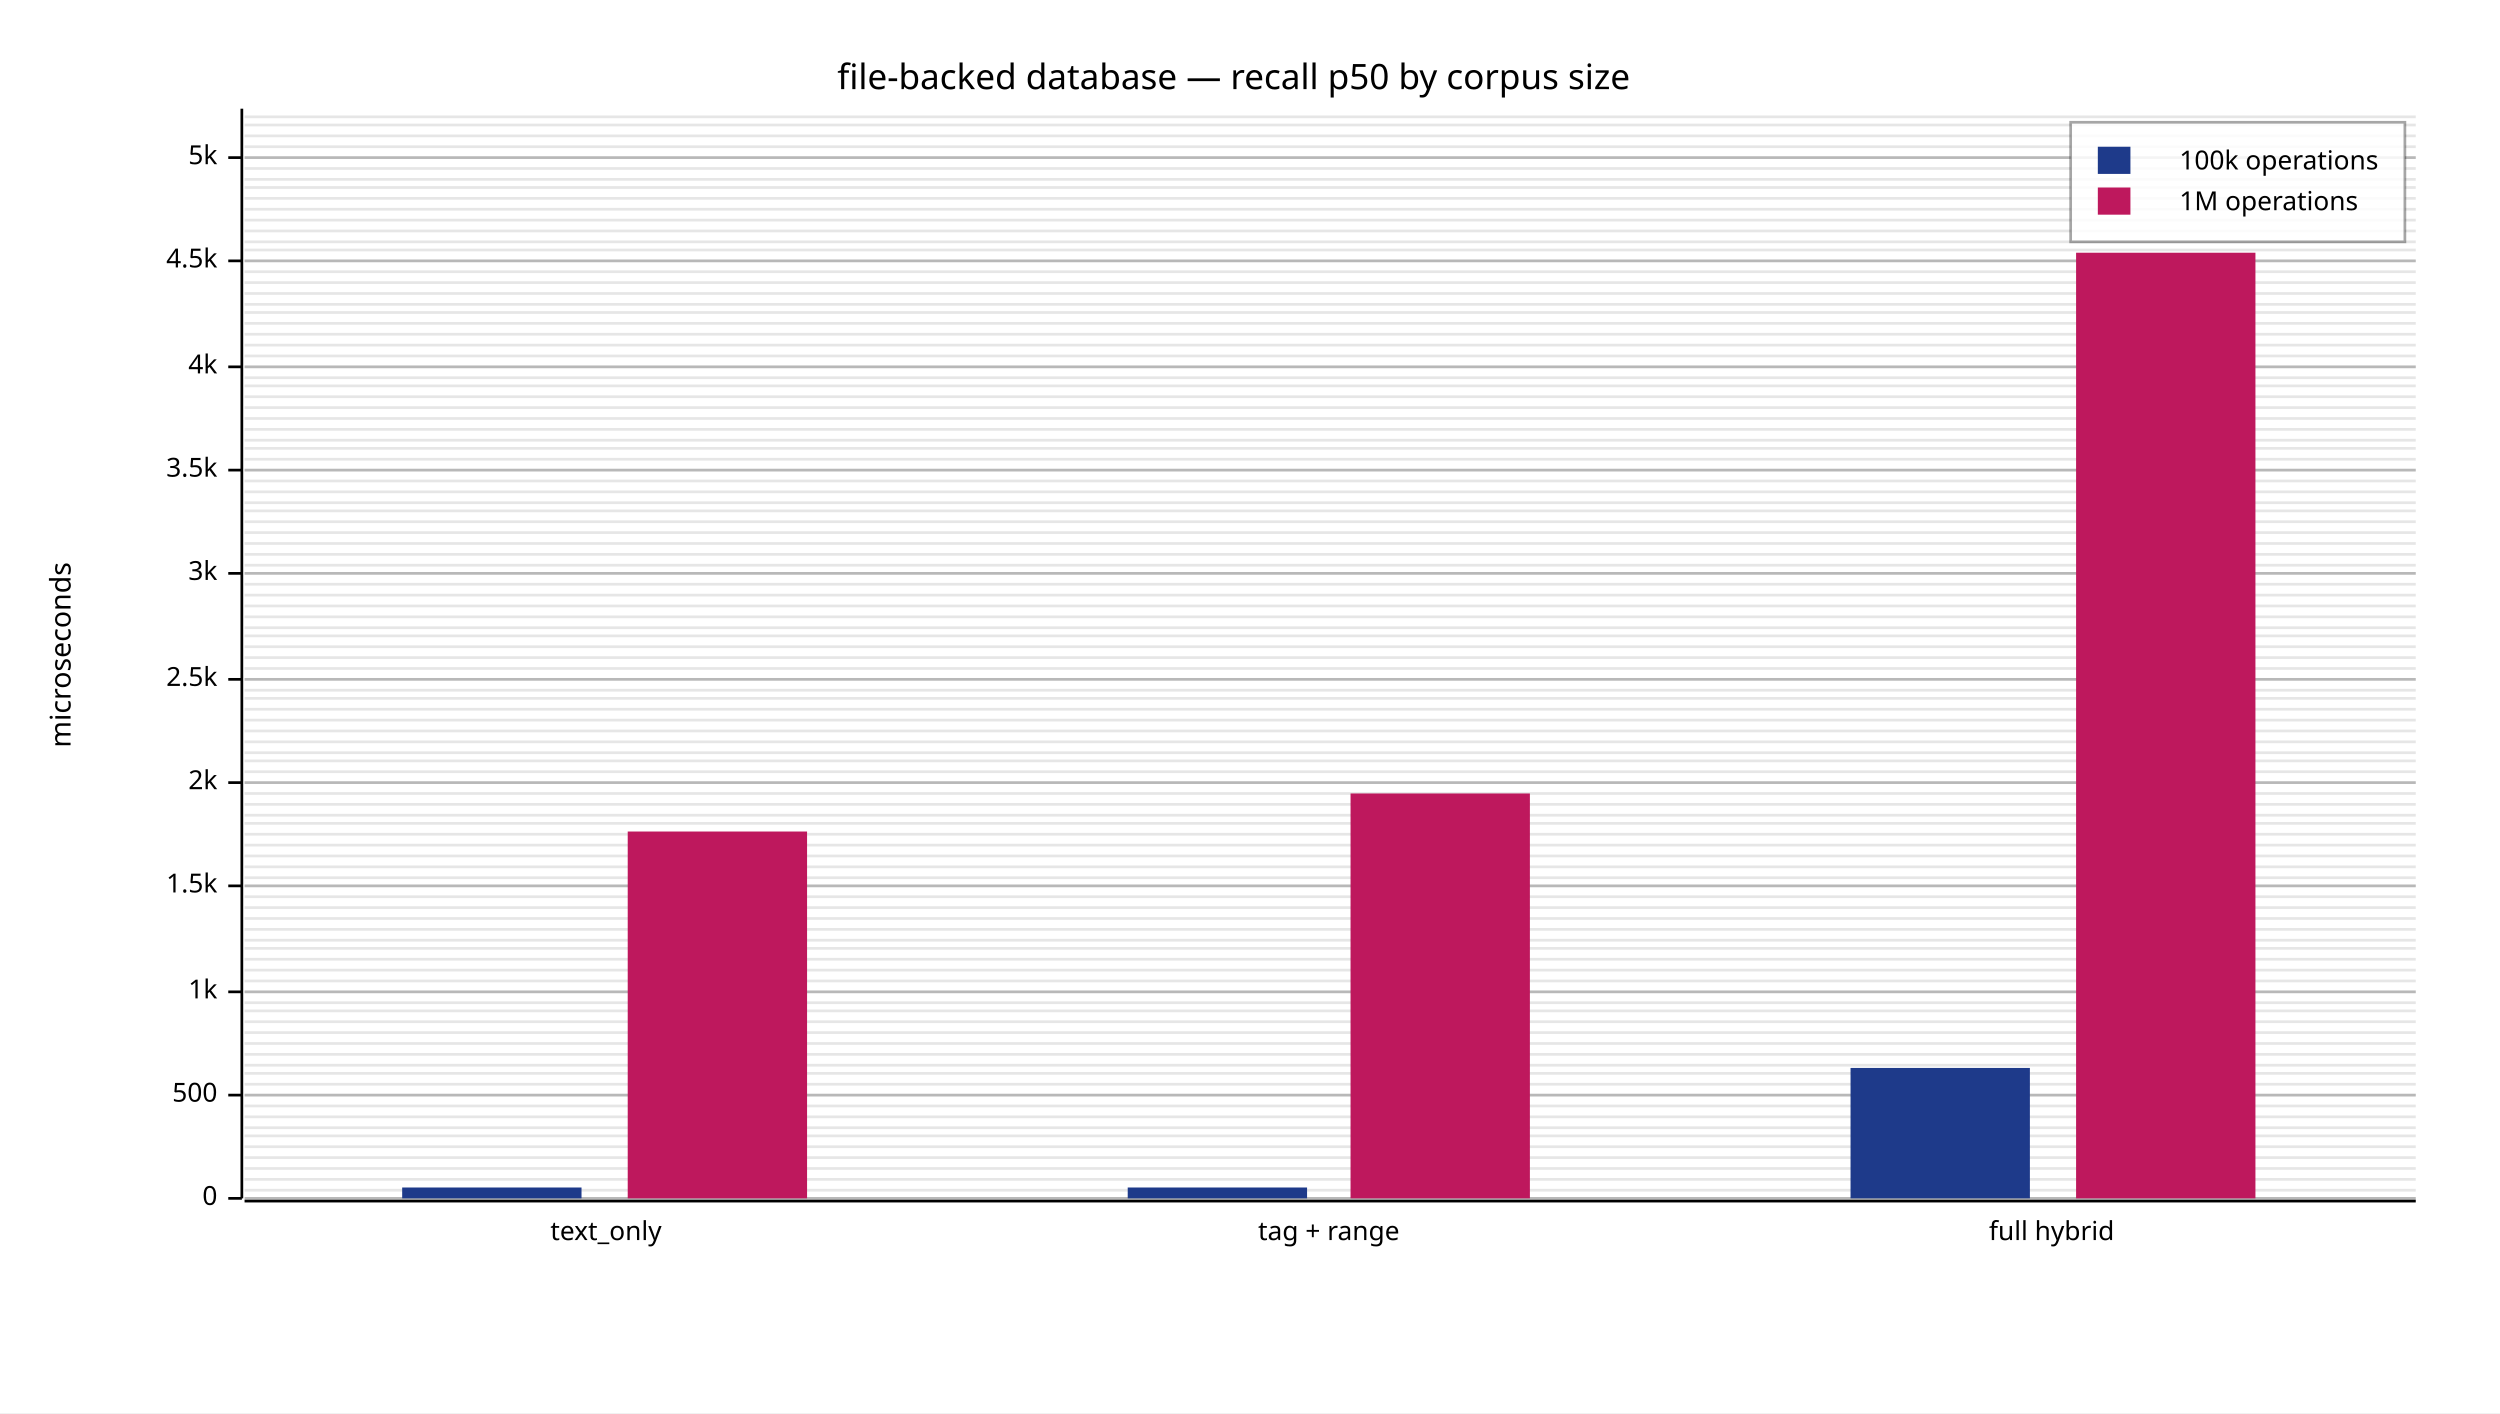
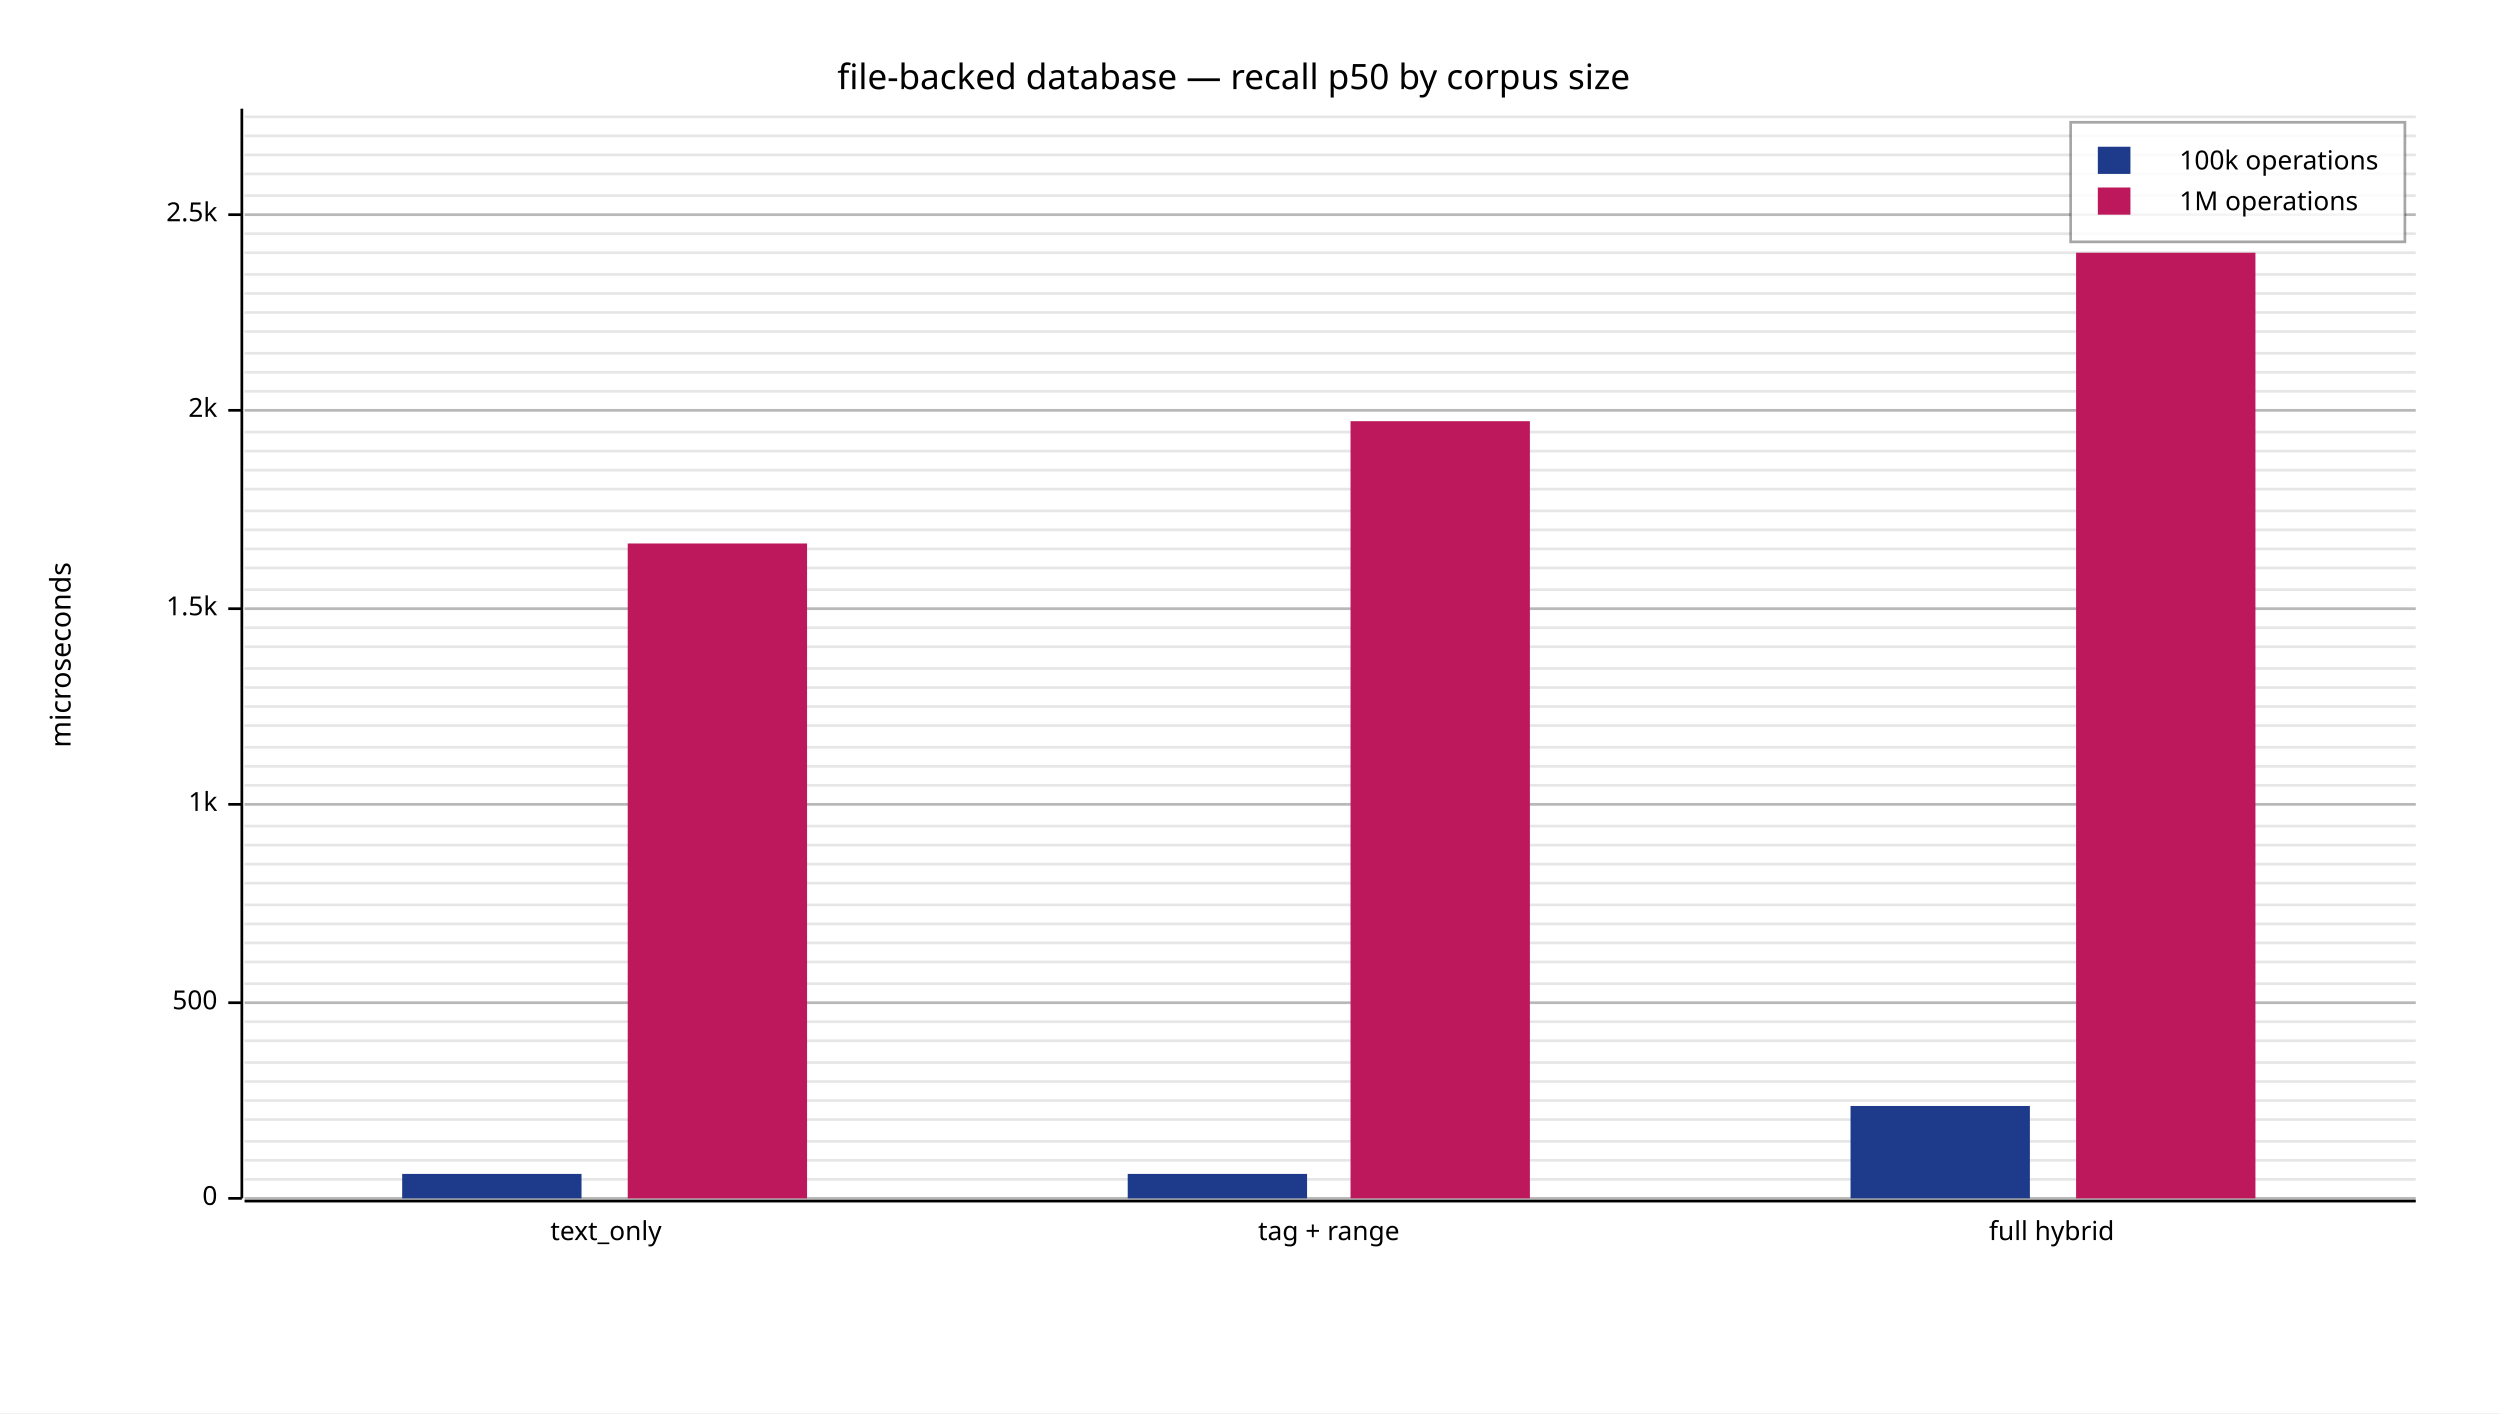
<svg xmlns="http://www.w3.org/2000/svg" width="920" height="520" viewBox="0 0 920 520">
  <rect x="0" y="0" width="920" height="520" opacity="1" fill="#FFFFFF" stroke="none" />
  <text x="454" y="23" dy="0.76em" text-anchor="middle" font-family="sans-serif" font-size="12.903" opacity="1" fill="#000000">
file-backed database — recall p50 by corpus size
</text>
  <line opacity="0.1" stroke="#000000" stroke-width="1" x1="90" y1="441" x2="889" y2="441" />
-   <line opacity="0.1" stroke="#000000" stroke-width="1" x1="90" y1="438" x2="889" y2="438" />
  <line opacity="0.1" stroke="#000000" stroke-width="1" x1="90" y1="434" x2="889" y2="434" />
-   <line opacity="0.1" stroke="#000000" stroke-width="1" x1="90" y1="430" x2="889" y2="430" />
-   <line opacity="0.1" stroke="#000000" stroke-width="1" x1="90" y1="426" x2="889" y2="426" />
-   <line opacity="0.1" stroke="#000000" stroke-width="1" x1="90" y1="422" x2="889" y2="422" />
-   <line opacity="0.1" stroke="#000000" stroke-width="1" x1="90" y1="418" x2="889" y2="418" />
-   <line opacity="0.1" stroke="#000000" stroke-width="1" x1="90" y1="415" x2="889" y2="415" />
-   <line opacity="0.1" stroke="#000000" stroke-width="1" x1="90" y1="411" x2="889" y2="411" />
-   <line opacity="0.1" stroke="#000000" stroke-width="1" x1="90" y1="407" x2="889" y2="407" />
-   <line opacity="0.1" stroke="#000000" stroke-width="1" x1="90" y1="403" x2="889" y2="403" />
-   <line opacity="0.1" stroke="#000000" stroke-width="1" x1="90" y1="399" x2="889" y2="399" />
-   <line opacity="0.1" stroke="#000000" stroke-width="1" x1="90" y1="395" x2="889" y2="395" />
-   <line opacity="0.1" stroke="#000000" stroke-width="1" x1="90" y1="392" x2="889" y2="392" />
-   <line opacity="0.1" stroke="#000000" stroke-width="1" x1="90" y1="388" x2="889" y2="388" />
-   <line opacity="0.1" stroke="#000000" stroke-width="1" x1="90" y1="384" x2="889" y2="384" />
-   <line opacity="0.1" stroke="#000000" stroke-width="1" x1="90" y1="380" x2="889" y2="380" />
+   <line opacity="0.1" stroke="#000000" stroke-width="1" x1="90" y1="427" x2="889" y2="427" />
+   <line opacity="0.1" stroke="#000000" stroke-width="1" x1="90" y1="420" x2="889" y2="420" />
+   <line opacity="0.1" stroke="#000000" stroke-width="1" x1="90" y1="412" x2="889" y2="412" />
+   <line opacity="0.1" stroke="#000000" stroke-width="1" x1="90" y1="405" x2="889" y2="405" />
+   <line opacity="0.1" stroke="#000000" stroke-width="1" x1="90" y1="398" x2="889" y2="398" />
+   <line opacity="0.1" stroke="#000000" stroke-width="1" x1="90" y1="391" x2="889" y2="391" />
+   <line opacity="0.1" stroke="#000000" stroke-width="1" x1="90" y1="383" x2="889" y2="383" />
  <line opacity="0.1" stroke="#000000" stroke-width="1" x1="90" y1="376" x2="889" y2="376" />
-   <line opacity="0.1" stroke="#000000" stroke-width="1" x1="90" y1="372" x2="889" y2="372" />
  <line opacity="0.1" stroke="#000000" stroke-width="1" x1="90" y1="369" x2="889" y2="369" />
-   <line opacity="0.1" stroke="#000000" stroke-width="1" x1="90" y1="365" x2="889" y2="365" />
-   <line opacity="0.1" stroke="#000000" stroke-width="1" x1="90" y1="361" x2="889" y2="361" />
-   <line opacity="0.1" stroke="#000000" stroke-width="1" x1="90" y1="357" x2="889" y2="357" />
-   <line opacity="0.1" stroke="#000000" stroke-width="1" x1="90" y1="353" x2="889" y2="353" />
-   <line opacity="0.1" stroke="#000000" stroke-width="1" x1="90" y1="349" x2="889" y2="349" />
-   <line opacity="0.1" stroke="#000000" stroke-width="1" x1="90" y1="346" x2="889" y2="346" />
-   <line opacity="0.1" stroke="#000000" stroke-width="1" x1="90" y1="342" x2="889" y2="342" />
-   <line opacity="0.1" stroke="#000000" stroke-width="1" x1="90" y1="338" x2="889" y2="338" />
-   <line opacity="0.1" stroke="#000000" stroke-width="1" x1="90" y1="334" x2="889" y2="334" />
-   <line opacity="0.1" stroke="#000000" stroke-width="1" x1="90" y1="330" x2="889" y2="330" />
-   <line opacity="0.1" stroke="#000000" stroke-width="1" x1="90" y1="326" x2="889" y2="326" />
-   <line opacity="0.1" stroke="#000000" stroke-width="1" x1="90" y1="323" x2="889" y2="323" />
-   <line opacity="0.1" stroke="#000000" stroke-width="1" x1="90" y1="319" x2="889" y2="319" />
-   <line opacity="0.1" stroke="#000000" stroke-width="1" x1="90" y1="315" x2="889" y2="315" />
+   <line opacity="0.1" stroke="#000000" stroke-width="1" x1="90" y1="362" x2="889" y2="362" />
+   <line opacity="0.1" stroke="#000000" stroke-width="1" x1="90" y1="354" x2="889" y2="354" />
+   <line opacity="0.1" stroke="#000000" stroke-width="1" x1="90" y1="347" x2="889" y2="347" />
+   <line opacity="0.1" stroke="#000000" stroke-width="1" x1="90" y1="340" x2="889" y2="340" />
+   <line opacity="0.1" stroke="#000000" stroke-width="1" x1="90" y1="333" x2="889" y2="333" />
+   <line opacity="0.1" stroke="#000000" stroke-width="1" x1="90" y1="325" x2="889" y2="325" />
+   <line opacity="0.1" stroke="#000000" stroke-width="1" x1="90" y1="318" x2="889" y2="318" />
  <line opacity="0.1" stroke="#000000" stroke-width="1" x1="90" y1="311" x2="889" y2="311" />
-   <line opacity="0.1" stroke="#000000" stroke-width="1" x1="90" y1="307" x2="889" y2="307" />
-   <line opacity="0.1" stroke="#000000" stroke-width="1" x1="90" y1="303" x2="889" y2="303" />
-   <line opacity="0.1" stroke="#000000" stroke-width="1" x1="90" y1="300" x2="889" y2="300" />
+   <line opacity="0.1" stroke="#000000" stroke-width="1" x1="90" y1="304" x2="889" y2="304" />
  <line opacity="0.1" stroke="#000000" stroke-width="1" x1="90" y1="296" x2="889" y2="296" />
-   <line opacity="0.1" stroke="#000000" stroke-width="1" x1="90" y1="292" x2="889" y2="292" />
-   <line opacity="0.1" stroke="#000000" stroke-width="1" x1="90" y1="288" x2="889" y2="288" />
-   <line opacity="0.1" stroke="#000000" stroke-width="1" x1="90" y1="284" x2="889" y2="284" />
-   <line opacity="0.1" stroke="#000000" stroke-width="1" x1="90" y1="280" x2="889" y2="280" />
-   <line opacity="0.1" stroke="#000000" stroke-width="1" x1="90" y1="277" x2="889" y2="277" />
-   <line opacity="0.1" stroke="#000000" stroke-width="1" x1="90" y1="273" x2="889" y2="273" />
-   <line opacity="0.1" stroke="#000000" stroke-width="1" x1="90" y1="269" x2="889" y2="269" />
-   <line opacity="0.1" stroke="#000000" stroke-width="1" x1="90" y1="265" x2="889" y2="265" />
-   <line opacity="0.1" stroke="#000000" stroke-width="1" x1="90" y1="261" x2="889" y2="261" />
-   <line opacity="0.1" stroke="#000000" stroke-width="1" x1="90" y1="257" x2="889" y2="257" />
-   <line opacity="0.1" stroke="#000000" stroke-width="1" x1="90" y1="254" x2="889" y2="254" />
-   <line opacity="0.1" stroke="#000000" stroke-width="1" x1="90" y1="250" x2="889" y2="250" />
+   <line opacity="0.1" stroke="#000000" stroke-width="1" x1="90" y1="289" x2="889" y2="289" />
+   <line opacity="0.1" stroke="#000000" stroke-width="1" x1="90" y1="282" x2="889" y2="282" />
+   <line opacity="0.1" stroke="#000000" stroke-width="1" x1="90" y1="275" x2="889" y2="275" />
+   <line opacity="0.1" stroke="#000000" stroke-width="1" x1="90" y1="267" x2="889" y2="267" />
+   <line opacity="0.1" stroke="#000000" stroke-width="1" x1="90" y1="260" x2="889" y2="260" />
+   <line opacity="0.1" stroke="#000000" stroke-width="1" x1="90" y1="253" x2="889" y2="253" />
  <line opacity="0.1" stroke="#000000" stroke-width="1" x1="90" y1="246" x2="889" y2="246" />
-   <line opacity="0.1" stroke="#000000" stroke-width="1" x1="90" y1="242" x2="889" y2="242" />
  <line opacity="0.1" stroke="#000000" stroke-width="1" x1="90" y1="238" x2="889" y2="238" />
-   <line opacity="0.1" stroke="#000000" stroke-width="1" x1="90" y1="234" x2="889" y2="234" />
  <line opacity="0.1" stroke="#000000" stroke-width="1" x1="90" y1="231" x2="889" y2="231" />
-   <line opacity="0.1" stroke="#000000" stroke-width="1" x1="90" y1="227" x2="889" y2="227" />
-   <line opacity="0.1" stroke="#000000" stroke-width="1" x1="90" y1="223" x2="889" y2="223" />
-   <line opacity="0.1" stroke="#000000" stroke-width="1" x1="90" y1="219" x2="889" y2="219" />
-   <line opacity="0.1" stroke="#000000" stroke-width="1" x1="90" y1="215" x2="889" y2="215" />
-   <line opacity="0.1" stroke="#000000" stroke-width="1" x1="90" y1="211" x2="889" y2="211" />
-   <line opacity="0.1" stroke="#000000" stroke-width="1" x1="90" y1="208" x2="889" y2="208" />
-   <line opacity="0.1" stroke="#000000" stroke-width="1" x1="90" y1="204" x2="889" y2="204" />
-   <line opacity="0.1" stroke="#000000" stroke-width="1" x1="90" y1="200" x2="889" y2="200" />
-   <line opacity="0.1" stroke="#000000" stroke-width="1" x1="90" y1="196" x2="889" y2="196" />
-   <line opacity="0.1" stroke="#000000" stroke-width="1" x1="90" y1="192" x2="889" y2="192" />
+   <line opacity="0.1" stroke="#000000" stroke-width="1" x1="90" y1="224" x2="889" y2="224" />
+   <line opacity="0.1" stroke="#000000" stroke-width="1" x1="90" y1="217" x2="889" y2="217" />
+   <line opacity="0.1" stroke="#000000" stroke-width="1" x1="90" y1="209" x2="889" y2="209" />
+   <line opacity="0.1" stroke="#000000" stroke-width="1" x1="90" y1="202" x2="889" y2="202" />
+   <line opacity="0.1" stroke="#000000" stroke-width="1" x1="90" y1="195" x2="889" y2="195" />
  <line opacity="0.1" stroke="#000000" stroke-width="1" x1="90" y1="188" x2="889" y2="188" />
-   <line opacity="0.1" stroke="#000000" stroke-width="1" x1="90" y1="185" x2="889" y2="185" />
-   <line opacity="0.1" stroke="#000000" stroke-width="1" x1="90" y1="181" x2="889" y2="181" />
-   <line opacity="0.1" stroke="#000000" stroke-width="1" x1="90" y1="177" x2="889" y2="177" />
+   <line opacity="0.1" stroke="#000000" stroke-width="1" x1="90" y1="180" x2="889" y2="180" />
  <line opacity="0.1" stroke="#000000" stroke-width="1" x1="90" y1="173" x2="889" y2="173" />
-   <line opacity="0.1" stroke="#000000" stroke-width="1" x1="90" y1="169" x2="889" y2="169" />
-   <line opacity="0.1" stroke="#000000" stroke-width="1" x1="90" y1="165" x2="889" y2="165" />
-   <line opacity="0.1" stroke="#000000" stroke-width="1" x1="90" y1="162" x2="889" y2="162" />
-   <line opacity="0.1" stroke="#000000" stroke-width="1" x1="90" y1="158" x2="889" y2="158" />
-   <line opacity="0.1" stroke="#000000" stroke-width="1" x1="90" y1="154" x2="889" y2="154" />
-   <line opacity="0.1" stroke="#000000" stroke-width="1" x1="90" y1="150" x2="889" y2="150" />
-   <line opacity="0.1" stroke="#000000" stroke-width="1" x1="90" y1="146" x2="889" y2="146" />
-   <line opacity="0.1" stroke="#000000" stroke-width="1" x1="90" y1="142" x2="889" y2="142" />
-   <line opacity="0.1" stroke="#000000" stroke-width="1" x1="90" y1="139" x2="889" y2="139" />
-   <line opacity="0.1" stroke="#000000" stroke-width="1" x1="90" y1="135" x2="889" y2="135" />
-   <line opacity="0.1" stroke="#000000" stroke-width="1" x1="90" y1="131" x2="889" y2="131" />
-   <line opacity="0.1" stroke="#000000" stroke-width="1" x1="90" y1="127" x2="889" y2="127" />
-   <line opacity="0.1" stroke="#000000" stroke-width="1" x1="90" y1="123" x2="889" y2="123" />
-   <line opacity="0.1" stroke="#000000" stroke-width="1" x1="90" y1="119" x2="889" y2="119" />
+   <line opacity="0.1" stroke="#000000" stroke-width="1" x1="90" y1="166" x2="889" y2="166" />
+   <line opacity="0.1" stroke="#000000" stroke-width="1" x1="90" y1="159" x2="889" y2="159" />
+   <line opacity="0.1" stroke="#000000" stroke-width="1" x1="90" y1="151" x2="889" y2="151" />
+   <line opacity="0.1" stroke="#000000" stroke-width="1" x1="90" y1="144" x2="889" y2="144" />
+   <line opacity="0.1" stroke="#000000" stroke-width="1" x1="90" y1="137" x2="889" y2="137" />
+   <line opacity="0.1" stroke="#000000" stroke-width="1" x1="90" y1="130" x2="889" y2="130" />
+   <line opacity="0.1" stroke="#000000" stroke-width="1" x1="90" y1="122" x2="889" y2="122" />
  <line opacity="0.1" stroke="#000000" stroke-width="1" x1="90" y1="115" x2="889" y2="115" />
-   <line opacity="0.1" stroke="#000000" stroke-width="1" x1="90" y1="112" x2="889" y2="112" />
  <line opacity="0.1" stroke="#000000" stroke-width="1" x1="90" y1="108" x2="889" y2="108" />
-   <line opacity="0.1" stroke="#000000" stroke-width="1" x1="90" y1="104" x2="889" y2="104" />
-   <line opacity="0.1" stroke="#000000" stroke-width="1" x1="90" y1="100" x2="889" y2="100" />
-   <line opacity="0.1" stroke="#000000" stroke-width="1" x1="90" y1="96" x2="889" y2="96" />
-   <line opacity="0.1" stroke="#000000" stroke-width="1" x1="90" y1="92" x2="889" y2="92" />
-   <line opacity="0.1" stroke="#000000" stroke-width="1" x1="90" y1="89" x2="889" y2="89" />
-   <line opacity="0.1" stroke="#000000" stroke-width="1" x1="90" y1="85" x2="889" y2="85" />
-   <line opacity="0.1" stroke="#000000" stroke-width="1" x1="90" y1="81" x2="889" y2="81" />
-   <line opacity="0.1" stroke="#000000" stroke-width="1" x1="90" y1="77" x2="889" y2="77" />
-   <line opacity="0.1" stroke="#000000" stroke-width="1" x1="90" y1="73" x2="889" y2="73" />
-   <line opacity="0.1" stroke="#000000" stroke-width="1" x1="90" y1="69" x2="889" y2="69" />
-   <line opacity="0.1" stroke="#000000" stroke-width="1" x1="90" y1="66" x2="889" y2="66" />
-   <line opacity="0.1" stroke="#000000" stroke-width="1" x1="90" y1="62" x2="889" y2="62" />
-   <line opacity="0.1" stroke="#000000" stroke-width="1" x1="90" y1="58" x2="889" y2="58" />
-   <line opacity="0.1" stroke="#000000" stroke-width="1" x1="90" y1="54" x2="889" y2="54" />
+   <line opacity="0.1" stroke="#000000" stroke-width="1" x1="90" y1="101" x2="889" y2="101" />
+   <line opacity="0.1" stroke="#000000" stroke-width="1" x1="90" y1="93" x2="889" y2="93" />
+   <line opacity="0.1" stroke="#000000" stroke-width="1" x1="90" y1="86" x2="889" y2="86" />
+   <line opacity="0.1" stroke="#000000" stroke-width="1" x1="90" y1="79" x2="889" y2="79" />
+   <line opacity="0.1" stroke="#000000" stroke-width="1" x1="90" y1="72" x2="889" y2="72" />
+   <line opacity="0.1" stroke="#000000" stroke-width="1" x1="90" y1="64" x2="889" y2="64" />
+   <line opacity="0.1" stroke="#000000" stroke-width="1" x1="90" y1="57" x2="889" y2="57" />
  <line opacity="0.1" stroke="#000000" stroke-width="1" x1="90" y1="50" x2="889" y2="50" />
-   <line opacity="0.1" stroke="#000000" stroke-width="1" x1="90" y1="46" x2="889" y2="46" />
  <line opacity="0.1" stroke="#000000" stroke-width="1" x1="90" y1="43" x2="889" y2="43" />
  <text x="18" y="241" dy="0.76em" text-anchor="middle" font-family="sans-serif" font-size="10.484" opacity="1" fill="#000000" transform="rotate(270, 18, 241)">
microseconds
</text>
  <line opacity="0.2" stroke="#000000" stroke-width="1" x1="90" y1="441" x2="889" y2="441" />
-   <line opacity="0.2" stroke="#000000" stroke-width="1" x1="90" y1="403" x2="889" y2="403" />
-   <line opacity="0.2" stroke="#000000" stroke-width="1" x1="90" y1="365" x2="889" y2="365" />
-   <line opacity="0.2" stroke="#000000" stroke-width="1" x1="90" y1="326" x2="889" y2="326" />
-   <line opacity="0.2" stroke="#000000" stroke-width="1" x1="90" y1="288" x2="889" y2="288" />
-   <line opacity="0.2" stroke="#000000" stroke-width="1" x1="90" y1="250" x2="889" y2="250" />
-   <line opacity="0.2" stroke="#000000" stroke-width="1" x1="90" y1="211" x2="889" y2="211" />
-   <line opacity="0.2" stroke="#000000" stroke-width="1" x1="90" y1="173" x2="889" y2="173" />
-   <line opacity="0.2" stroke="#000000" stroke-width="1" x1="90" y1="135" x2="889" y2="135" />
-   <line opacity="0.2" stroke="#000000" stroke-width="1" x1="90" y1="96" x2="889" y2="96" />
-   <line opacity="0.2" stroke="#000000" stroke-width="1" x1="90" y1="58" x2="889" y2="58" />
+   <line opacity="0.2" stroke="#000000" stroke-width="1" x1="90" y1="369" x2="889" y2="369" />
+   <line opacity="0.2" stroke="#000000" stroke-width="1" x1="90" y1="296" x2="889" y2="296" />
+   <line opacity="0.2" stroke="#000000" stroke-width="1" x1="90" y1="224" x2="889" y2="224" />
+   <line opacity="0.2" stroke="#000000" stroke-width="1" x1="90" y1="151" x2="889" y2="151" />
+   <line opacity="0.2" stroke="#000000" stroke-width="1" x1="90" y1="79" x2="889" y2="79" />
  <polyline fill="none" opacity="1" stroke="#000000" stroke-width="1" points="89,40 89,441 " />
  <text x="80" y="441" dy="0.5ex" text-anchor="end" font-family="sans-serif" font-size="9.677" opacity="1" fill="#000000">
0
</text>
  <polyline fill="none" opacity="1" stroke="#000000" stroke-width="1" points="84,441 89,441 " />
-   <text x="80" y="403" dy="0.5ex" text-anchor="end" font-family="sans-serif" font-size="9.677" opacity="1" fill="#000000">
+   <text x="80" y="369" dy="0.5ex" text-anchor="end" font-family="sans-serif" font-size="9.677" opacity="1" fill="#000000">
500
</text>
-   <polyline fill="none" opacity="1" stroke="#000000" stroke-width="1" points="84,403 89,403 " />
-   <text x="80" y="365" dy="0.5ex" text-anchor="end" font-family="sans-serif" font-size="9.677" opacity="1" fill="#000000">
+   <polyline fill="none" opacity="1" stroke="#000000" stroke-width="1" points="84,369 89,369 " />
+   <text x="80" y="296" dy="0.5ex" text-anchor="end" font-family="sans-serif" font-size="9.677" opacity="1" fill="#000000">
1k
</text>
-   <polyline fill="none" opacity="1" stroke="#000000" stroke-width="1" points="84,365 89,365 " />
-   <text x="80" y="326" dy="0.5ex" text-anchor="end" font-family="sans-serif" font-size="9.677" opacity="1" fill="#000000">
+   <polyline fill="none" opacity="1" stroke="#000000" stroke-width="1" points="84,296 89,296 " />
+   <text x="80" y="224" dy="0.5ex" text-anchor="end" font-family="sans-serif" font-size="9.677" opacity="1" fill="#000000">
1.5k
</text>
-   <polyline fill="none" opacity="1" stroke="#000000" stroke-width="1" points="84,326 89,326 " />
-   <text x="80" y="288" dy="0.5ex" text-anchor="end" font-family="sans-serif" font-size="9.677" opacity="1" fill="#000000">
+   <polyline fill="none" opacity="1" stroke="#000000" stroke-width="1" points="84,224 89,224 " />
+   <text x="80" y="151" dy="0.5ex" text-anchor="end" font-family="sans-serif" font-size="9.677" opacity="1" fill="#000000">
2k
</text>
-   <polyline fill="none" opacity="1" stroke="#000000" stroke-width="1" points="84,288 89,288 " />
-   <text x="80" y="250" dy="0.5ex" text-anchor="end" font-family="sans-serif" font-size="9.677" opacity="1" fill="#000000">
+   <polyline fill="none" opacity="1" stroke="#000000" stroke-width="1" points="84,151 89,151 " />
+   <text x="80" y="79" dy="0.5ex" text-anchor="end" font-family="sans-serif" font-size="9.677" opacity="1" fill="#000000">
2.5k
</text>
-   <polyline fill="none" opacity="1" stroke="#000000" stroke-width="1" points="84,250 89,250 " />
-   <text x="80" y="211" dy="0.5ex" text-anchor="end" font-family="sans-serif" font-size="9.677" opacity="1" fill="#000000">
- 3k
- </text>
-   <polyline fill="none" opacity="1" stroke="#000000" stroke-width="1" points="84,211 89,211 " />
-   <text x="80" y="173" dy="0.5ex" text-anchor="end" font-family="sans-serif" font-size="9.677" opacity="1" fill="#000000">
- 3.5k
- </text>
-   <polyline fill="none" opacity="1" stroke="#000000" stroke-width="1" points="84,173 89,173 " />
-   <text x="80" y="135" dy="0.5ex" text-anchor="end" font-family="sans-serif" font-size="9.677" opacity="1" fill="#000000">
- 4k
- </text>
-   <polyline fill="none" opacity="1" stroke="#000000" stroke-width="1" points="84,135 89,135 " />
-   <text x="80" y="96" dy="0.5ex" text-anchor="end" font-family="sans-serif" font-size="9.677" opacity="1" fill="#000000">
- 4.5k
- </text>
-   <polyline fill="none" opacity="1" stroke="#000000" stroke-width="1" points="84,96 89,96 " />
-   <text x="80" y="58" dy="0.5ex" text-anchor="end" font-family="sans-serif" font-size="9.677" opacity="1" fill="#000000">
- 5k
- </text>
-   <polyline fill="none" opacity="1" stroke="#000000" stroke-width="1" points="84,58 89,58 " />
+   <polyline fill="none" opacity="1" stroke="#000000" stroke-width="1" points="84,79 89,79 " />
  <polyline fill="none" opacity="1" stroke="#000000" stroke-width="1" points="90,442 889,442 " />
-   <rect x="148" y="437" width="66" height="4" opacity="1" fill="#1E3A8A" stroke="none" />
-   <rect x="415" y="437" width="66" height="4" opacity="1" fill="#1E3A8A" stroke="none" />
-   <rect x="681" y="393" width="66" height="48" opacity="1" fill="#1E3A8A" stroke="none" />
-   <rect x="231" y="306" width="66" height="135" opacity="1" fill="#BE185D" stroke="none" />
-   <rect x="497" y="292" width="66" height="149" opacity="1" fill="#BE185D" stroke="none" />
+   <rect x="148" y="432" width="66" height="9" opacity="1" fill="#1E3A8A" stroke="none" />
+   <rect x="415" y="432" width="66" height="9" opacity="1" fill="#1E3A8A" stroke="none" />
+   <rect x="681" y="407" width="66" height="34" opacity="1" fill="#1E3A8A" stroke="none" />
+   <rect x="231" y="200" width="66" height="241" opacity="1" fill="#BE185D" stroke="none" />
+   <rect x="497" y="155" width="66" height="286" opacity="1" fill="#BE185D" stroke="none" />
  <rect x="764" y="93" width="66" height="348" opacity="1" fill="#BE185D" stroke="none" />
  <rect x="762" y="45" width="123" height="44" opacity="0.85" fill="#FFFFFF" stroke="none" />
  <rect x="762" y="45" width="123" height="44" opacity="0.35" fill="none" stroke="#000000" />
  <text x="802" y="55" dy="0.76em" text-anchor="start" font-family="sans-serif" font-size="9.677" opacity="1" fill="#000000">
100k operations
</text>
  <text x="802" y="70" dy="0.76em" text-anchor="start" font-family="sans-serif" font-size="9.677" opacity="1" fill="#000000">
1M operations
</text>
  <rect x="772" y="54" width="12" height="10" opacity="1" fill="#1E3A8A" stroke="none" />
  <rect x="772" y="69" width="12" height="10" opacity="1" fill="#BE185D" stroke="none" />
  <text x="223" y="449" dy="0.76em" text-anchor="middle" font-family="sans-serif" font-size="9.677" opacity="1" fill="#000000">
text_only
</text>
  <text x="489" y="449" dy="0.76em" text-anchor="middle" font-family="sans-serif" font-size="9.677" opacity="1" fill="#000000">
tag + range
</text>
  <text x="755" y="449" dy="0.76em" text-anchor="middle" font-family="sans-serif" font-size="9.677" opacity="1" fill="#000000">
full hybrid
</text>
</svg>
